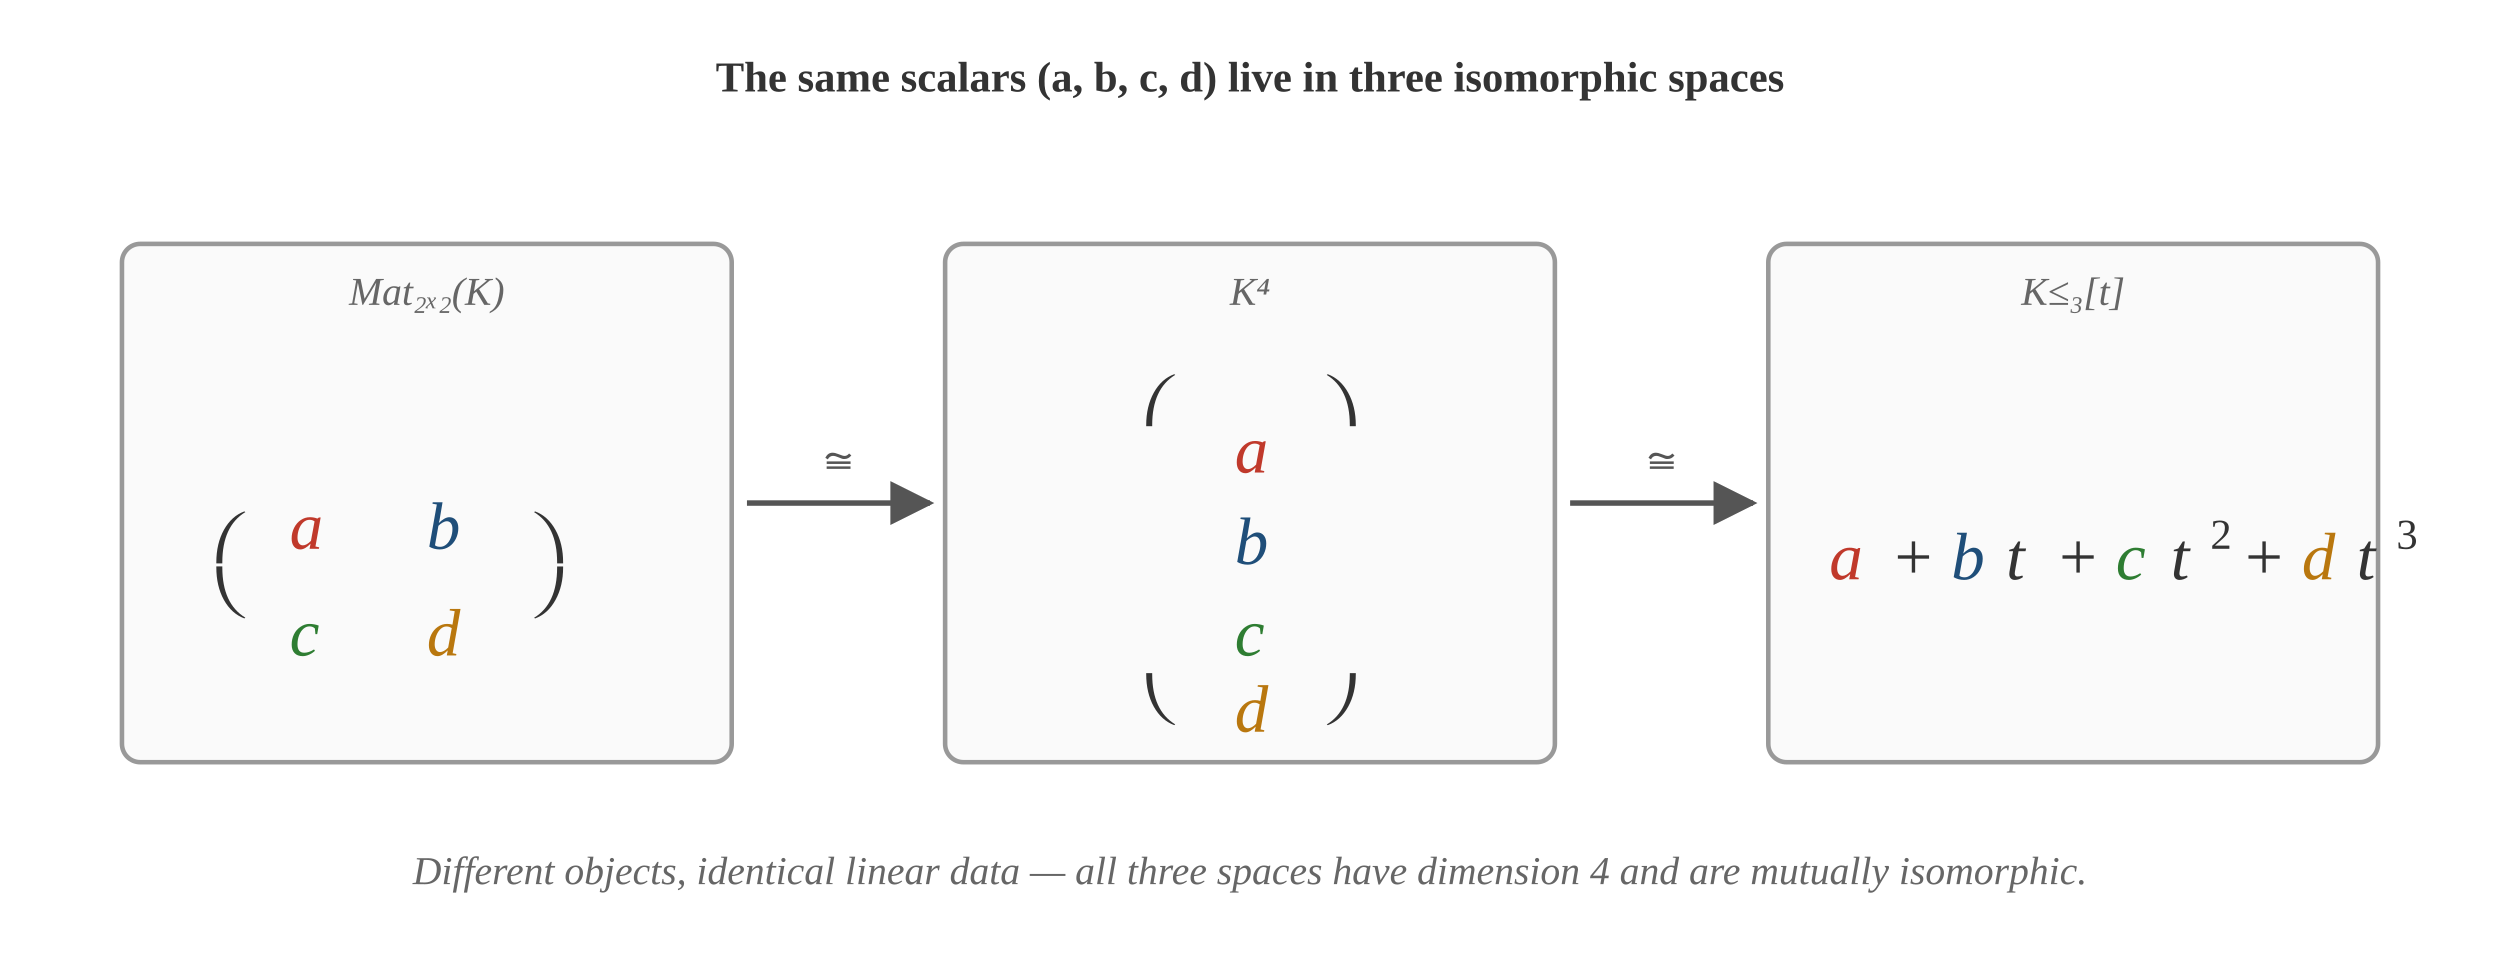
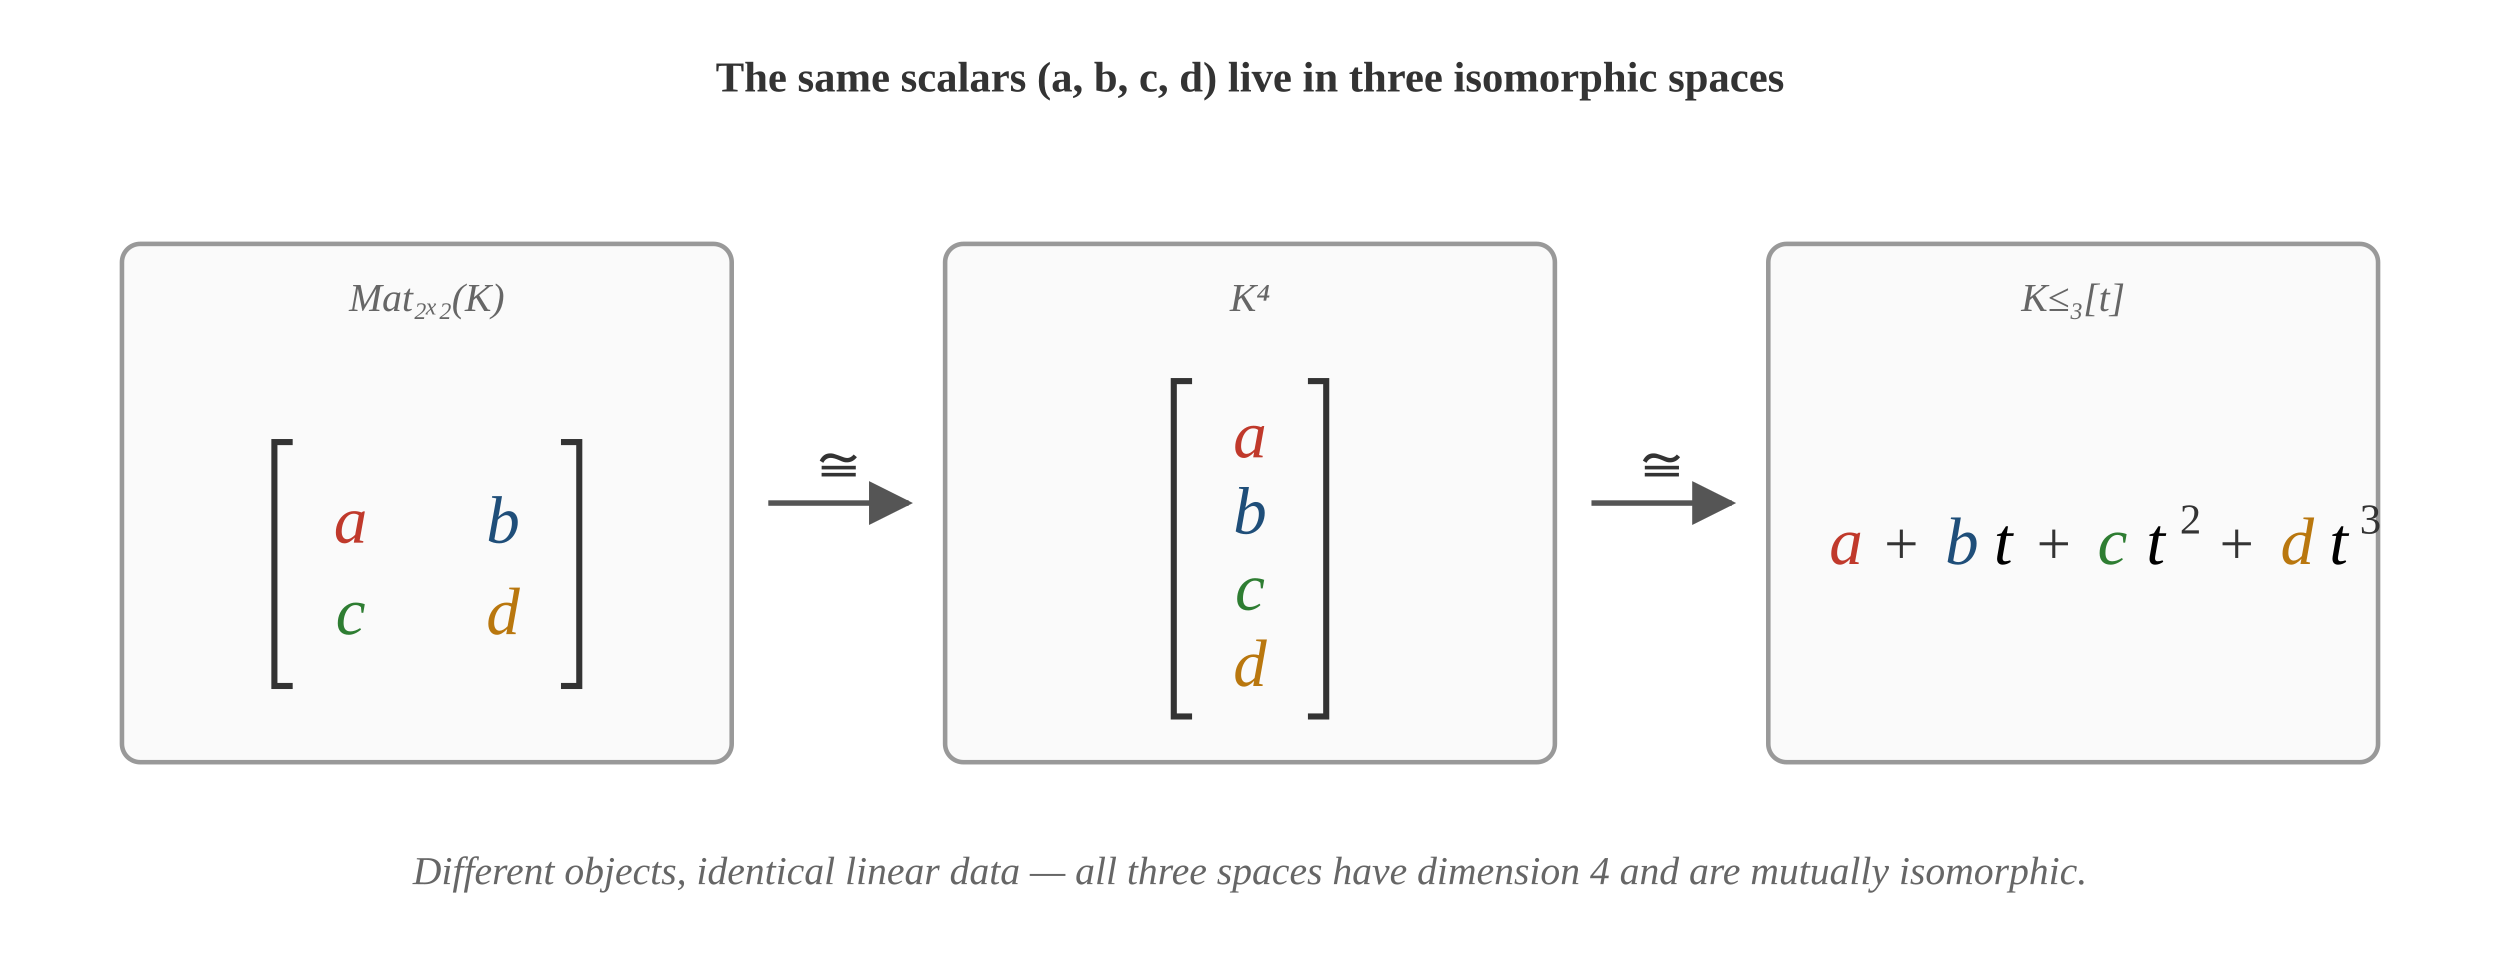
<svg xmlns="http://www.w3.org/2000/svg" viewBox="0 0 820 320" font-family="Georgia, 'Times New Roman', serif">
  <defs>
    <marker id="arrG" viewBox="0 0 10 10" refX="9" refY="5" markerWidth="8" markerHeight="8" orient="auto-start-reverse">
      <path d="M 0 0 L 10 5 L 0 10 z" fill="#555" />
    </marker>
  </defs>
  <style>
    .box { fill: #fafafa; stroke: #999; stroke-width: 1.5; rx: 6; }
    .arr { stroke: #555; stroke-width: 1.8; fill: none; }
+     .bracket { stroke: #333; stroke-width: 2; fill: none; }
    .scalar-a { fill: #c0392b; }
    .scalar-b { fill: #1f4e79; }
    .scalar-c { fill: #2e7d32; }
    .scalar-d { fill: #b9770e; }
    .panel-title { font-size: 14px; fill: #333; font-weight: bold; }
-     .math { font-size: 24px; font-family: 'Cambria Math', 'Times New Roman', serif; }
-     .iso-label { font-size: 14px; fill: #555; font-style: italic; }
+     .space-name { font-size: 13px; fill: #666; font-style: italic; }
+     .iso-label { font-size: 20px; fill: #333; }
    .scalar-text { font-size: 22px; font-style: italic; font-family: 'Cambria Math', 'Times New Roman', serif; }
+     .plus { font-size: 20px; fill: #333; }
+     .lit { font-size: 22px; font-style: italic; font-family: 'Times New Roman', serif; }
+     .sup { font-size: 14px; fill: #333; }
  </style>
  <text x="410" y="30" text-anchor="middle" class="panel-title">The same scalars (a, b, c, d) live in three isomorphic spaces</text>
  <g transform="translate(40, 80)">
    <rect class="box" width="200" height="170" />
-     <text x="100" y="20" text-anchor="middle" font-size="13" fill="#666" font-style="italic">Mat₂ₓ₂(K)</text>
-     <text x="30" y="100" class="math" fill="#333">⎛</text>
-     <text x="30" y="125" class="math" fill="#333">⎝</text>
-     <text x="55" y="100" class="scalar-text scalar-a">a</text>
-     <text x="100" y="100" class="scalar-text scalar-b">b</text>
-     <text x="55" y="135" class="scalar-text scalar-c">c</text>
-     <text x="100" y="135" class="scalar-text scalar-d">d</text>
-     <text x="135" y="100" class="math" fill="#333">⎞</text>
-     <text x="135" y="125" class="math" fill="#333">⎠</text>
+     <text x="100" y="22" text-anchor="middle" class="space-name">Mat₂ₓ₂(K)</text>
+     <path class="bracket" d="M 56 65 L 50 65 L 50 145 L 56 145" />
+     <path class="bracket" d="M 144 65 L 150 65 L 150 145 L 144 145" />
+     <text x="75" y="98" class="scalar-text scalar-a" text-anchor="middle">a</text>
+     <text x="125" y="98" class="scalar-text scalar-b" text-anchor="middle">b</text>
+     <text x="75" y="128" class="scalar-text scalar-c" text-anchor="middle">c</text>
+     <text x="125" y="128" class="scalar-text scalar-d" text-anchor="middle">d</text>
  </g>
  <g transform="translate(310, 80)">
    <rect class="box" width="200" height="170" />
-     <text x="100" y="20" text-anchor="middle" font-size="13" fill="#666" font-style="italic">K⁴</text>
-     <text x="65" y="55" class="math" fill="#333">⎛</text>
-     <text x="65" y="160" class="math" fill="#333">⎝</text>
-     <text x="125" y="55" class="math" fill="#333">⎞</text>
-     <text x="125" y="160" class="math" fill="#333">⎠</text>
-     <text x="95" y="75" class="scalar-text scalar-a">a</text>
-     <text x="95" y="105" class="scalar-text scalar-b">b</text>
-     <text x="95" y="135" class="scalar-text scalar-c">c</text>
-     <text x="95" y="160" class="scalar-text scalar-d">d</text>
+     <text x="100" y="22" text-anchor="middle" class="space-name">K⁴</text>
+     <path class="bracket" d="M 81 45 L 75 45 L 75 155 L 81 155" />
+     <path class="bracket" d="M 119 45 L 125 45 L 125 155 L 119 155" />
+     <text x="100" y="70" class="scalar-text scalar-a" text-anchor="middle">a</text>
+     <text x="100" y="95" class="scalar-text scalar-b" text-anchor="middle">b</text>
+     <text x="100" y="120" class="scalar-text scalar-c" text-anchor="middle">c</text>
+     <text x="100" y="145" class="scalar-text scalar-d" text-anchor="middle">d</text>
  </g>
  <g transform="translate(580, 80)">
    <rect class="box" width="200" height="170" />
-     <text x="100" y="20" text-anchor="middle" font-size="13" fill="#666" font-style="italic">K≤₃[t]</text>
-     <g transform="translate(20, 110)">
-       <text x="0" y="0" class="scalar-text scalar-a">a</text>
-       <text x="20" y="0" class="scalar-text" fill="#333">+</text>
-       <text x="40" y="0" class="scalar-text scalar-b">b</text>
-       <text x="58" y="0" class="scalar-text" fill="#333" font-style="italic">t</text>
-       <text x="74" y="0" class="scalar-text" fill="#333">+</text>
-       <text x="94" y="0" class="scalar-text scalar-c">c</text>
-       <text x="112" y="0" class="scalar-text" fill="#333" font-style="italic">t</text>
-       <text x="125" y="-10" font-size="14" fill="#333">2</text>
-       <text x="135" y="0" class="scalar-text" fill="#333">+</text>
-       <text x="155" y="0" class="scalar-text scalar-d">d</text>
-       <text x="173" y="0" class="scalar-text" fill="#333" font-style="italic">t</text>
-       <text x="186" y="-10" font-size="14" fill="#333">3</text>
+     <text x="100" y="22" text-anchor="middle" class="space-name">K≤₃[t]</text>
+     <g transform="translate(0, 105)">
+       <text x="20" y="0" class="scalar-text scalar-a">a</text>
+       <text x="38" y="0" class="plus">+</text>
+       <text x="58" y="0" class="scalar-text scalar-b">b</text>
+       <text x="74" y="0" class="lit">t</text>
+       <text x="88" y="0" class="plus">+</text>
+       <text x="108" y="0" class="scalar-text scalar-c">c</text>
+       <text x="124" y="0" class="lit">t</text>
+       <text x="135" y="-10" class="sup">2</text>
+       <text x="148" y="0" class="plus">+</text>
+       <text x="168" y="0" class="scalar-text scalar-d">d</text>
+       <text x="184" y="0" class="lit">t</text>
+       <text x="194" y="-10" class="sup">3</text>
    </g>
  </g>
-   <line x1="245" y1="165" x2="305" y2="165" class="arr" marker-end="url(#arrG)" />
-   <line x1="515" y1="165" x2="575" y2="165" class="arr" marker-end="url(#arrG)" />
-   <text x="275" y="155" text-anchor="middle" class="iso-label">≅</text>
-   <text x="545" y="155" text-anchor="middle" class="iso-label">≅</text>
+   <line x1="252" y1="165" x2="298" y2="165" class="arr" marker-end="url(#arrG)" />
+   <line x1="522" y1="165" x2="568" y2="165" class="arr" marker-end="url(#arrG)" />
+   <text x="275" y="158" text-anchor="middle" class="iso-label">≅</text>
+   <text x="545" y="158" text-anchor="middle" class="iso-label">≅</text>
  <text x="410" y="290" text-anchor="middle" font-size="13" fill="#666" font-style="italic">
    Different objects, identical linear data — all three spaces have dimension 4 and are mutually isomorphic.
  </text>
</svg>
